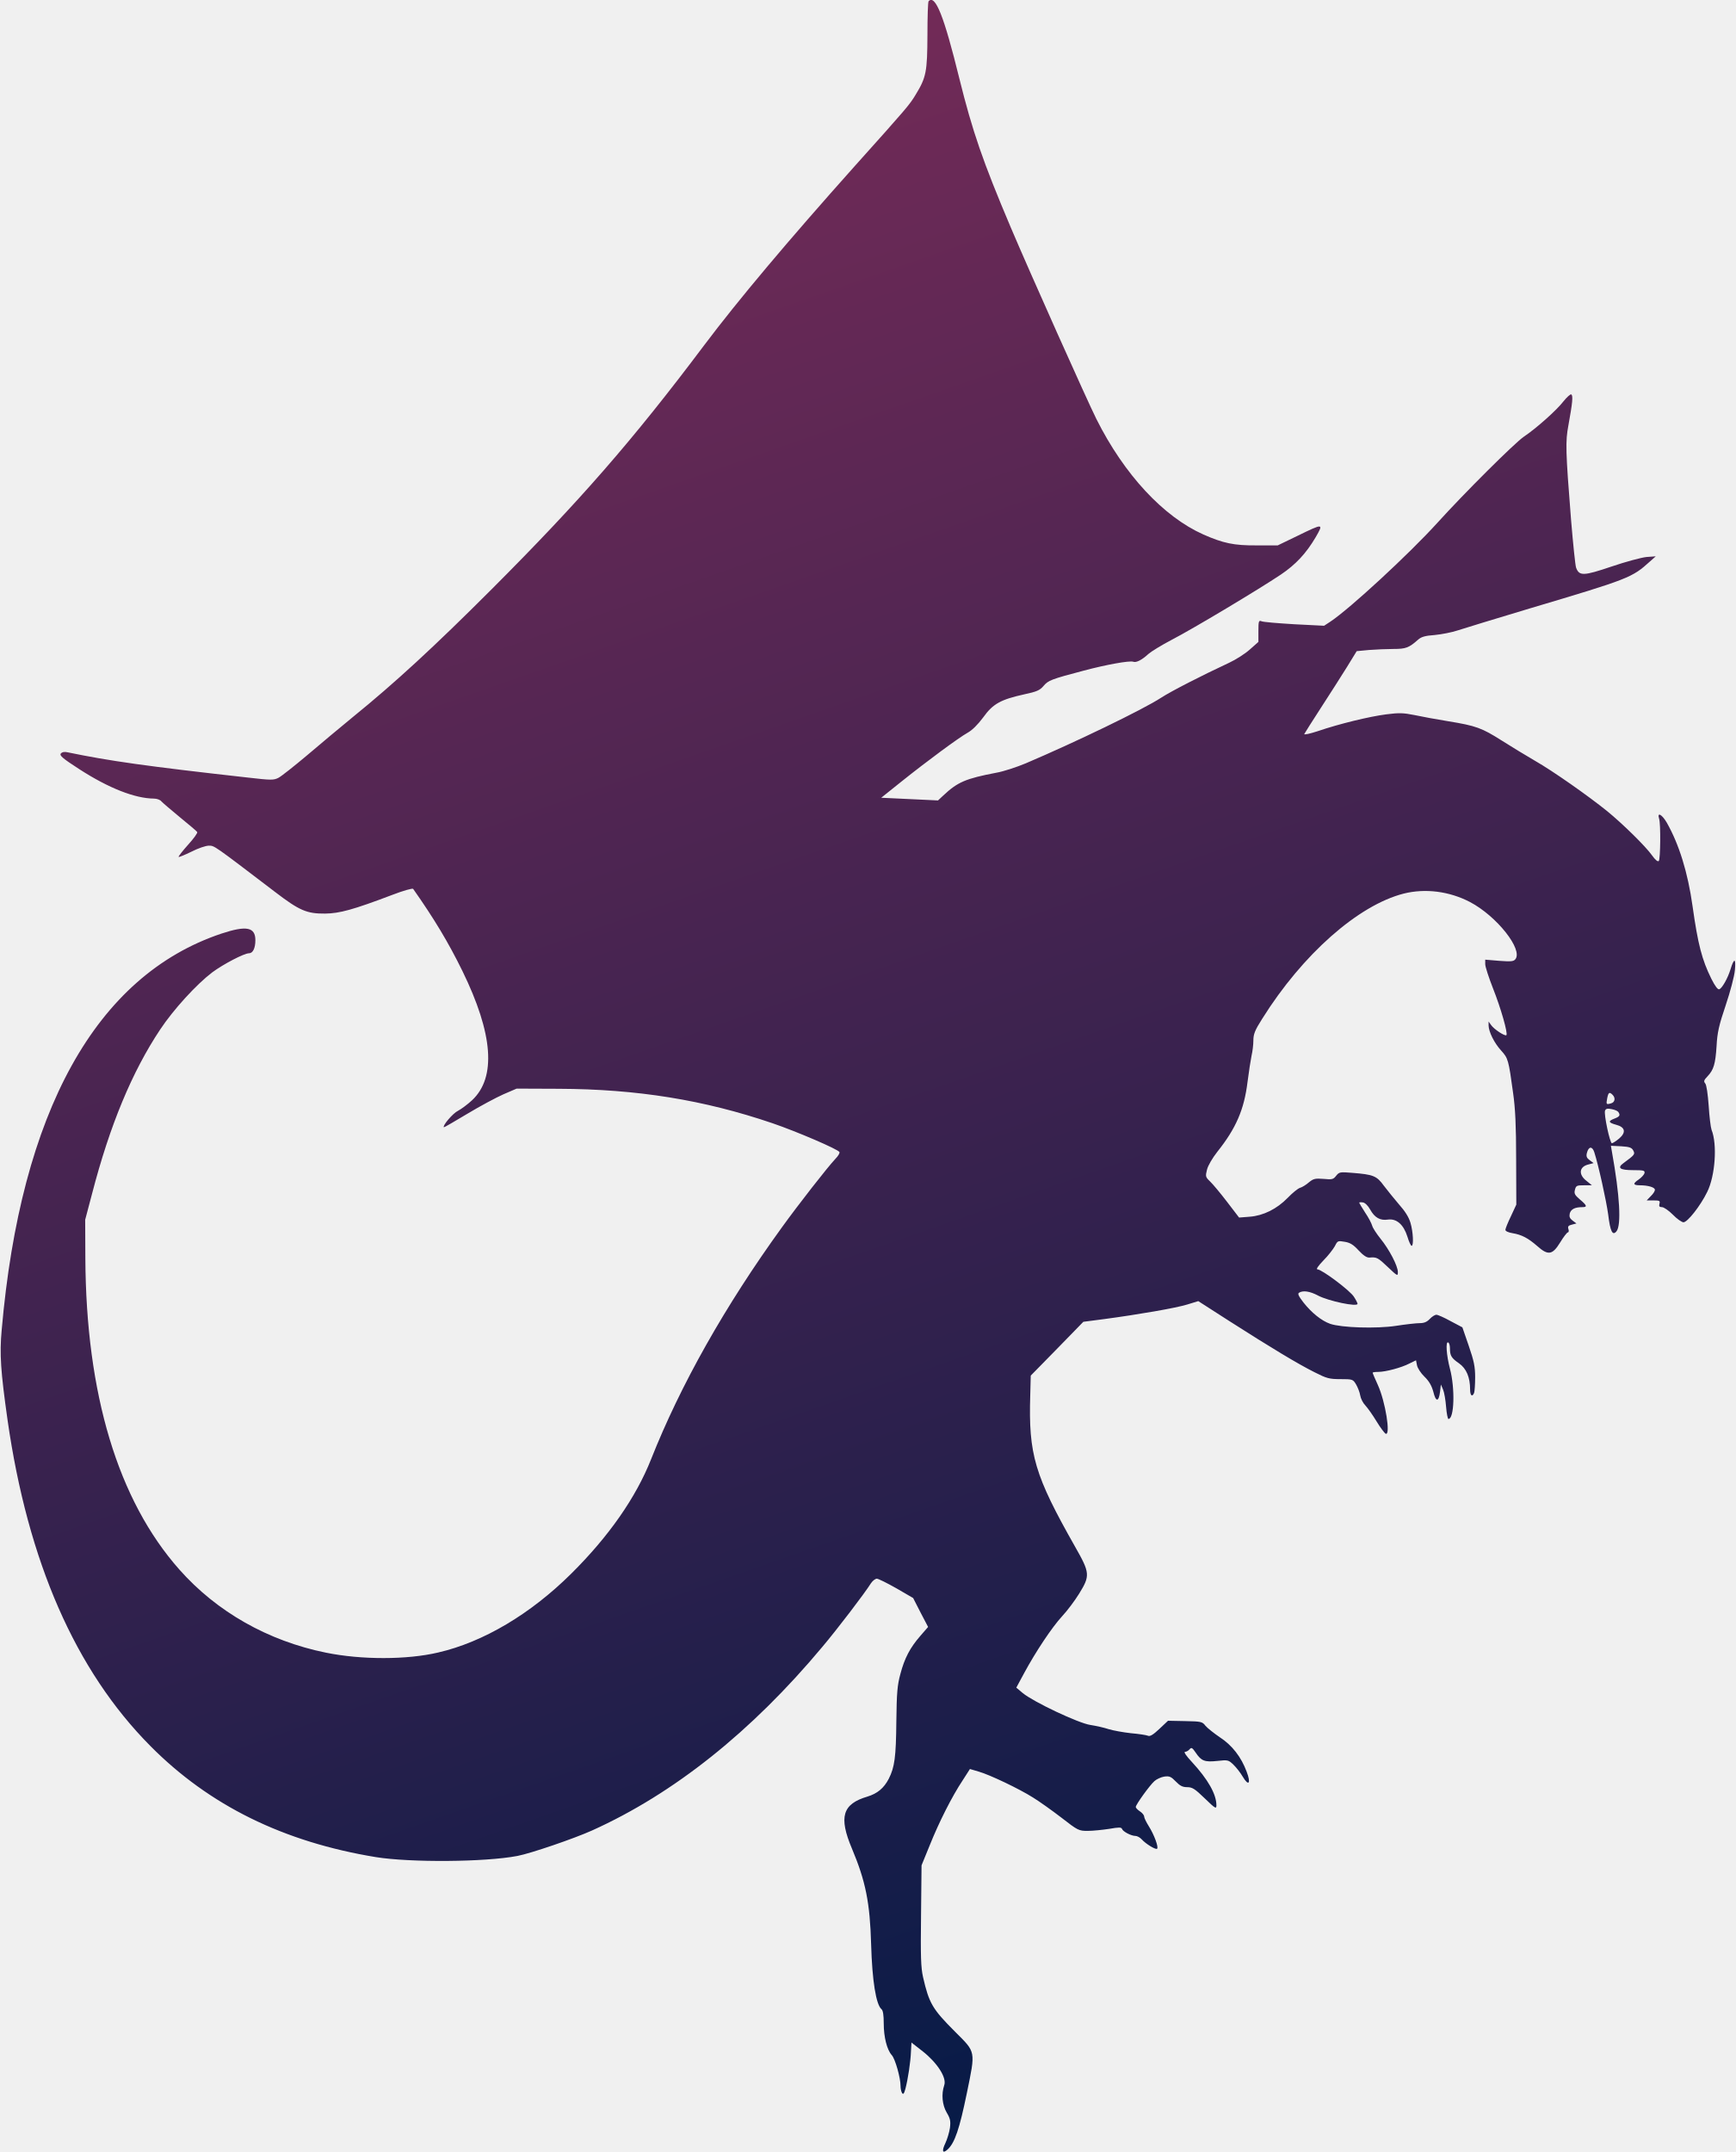
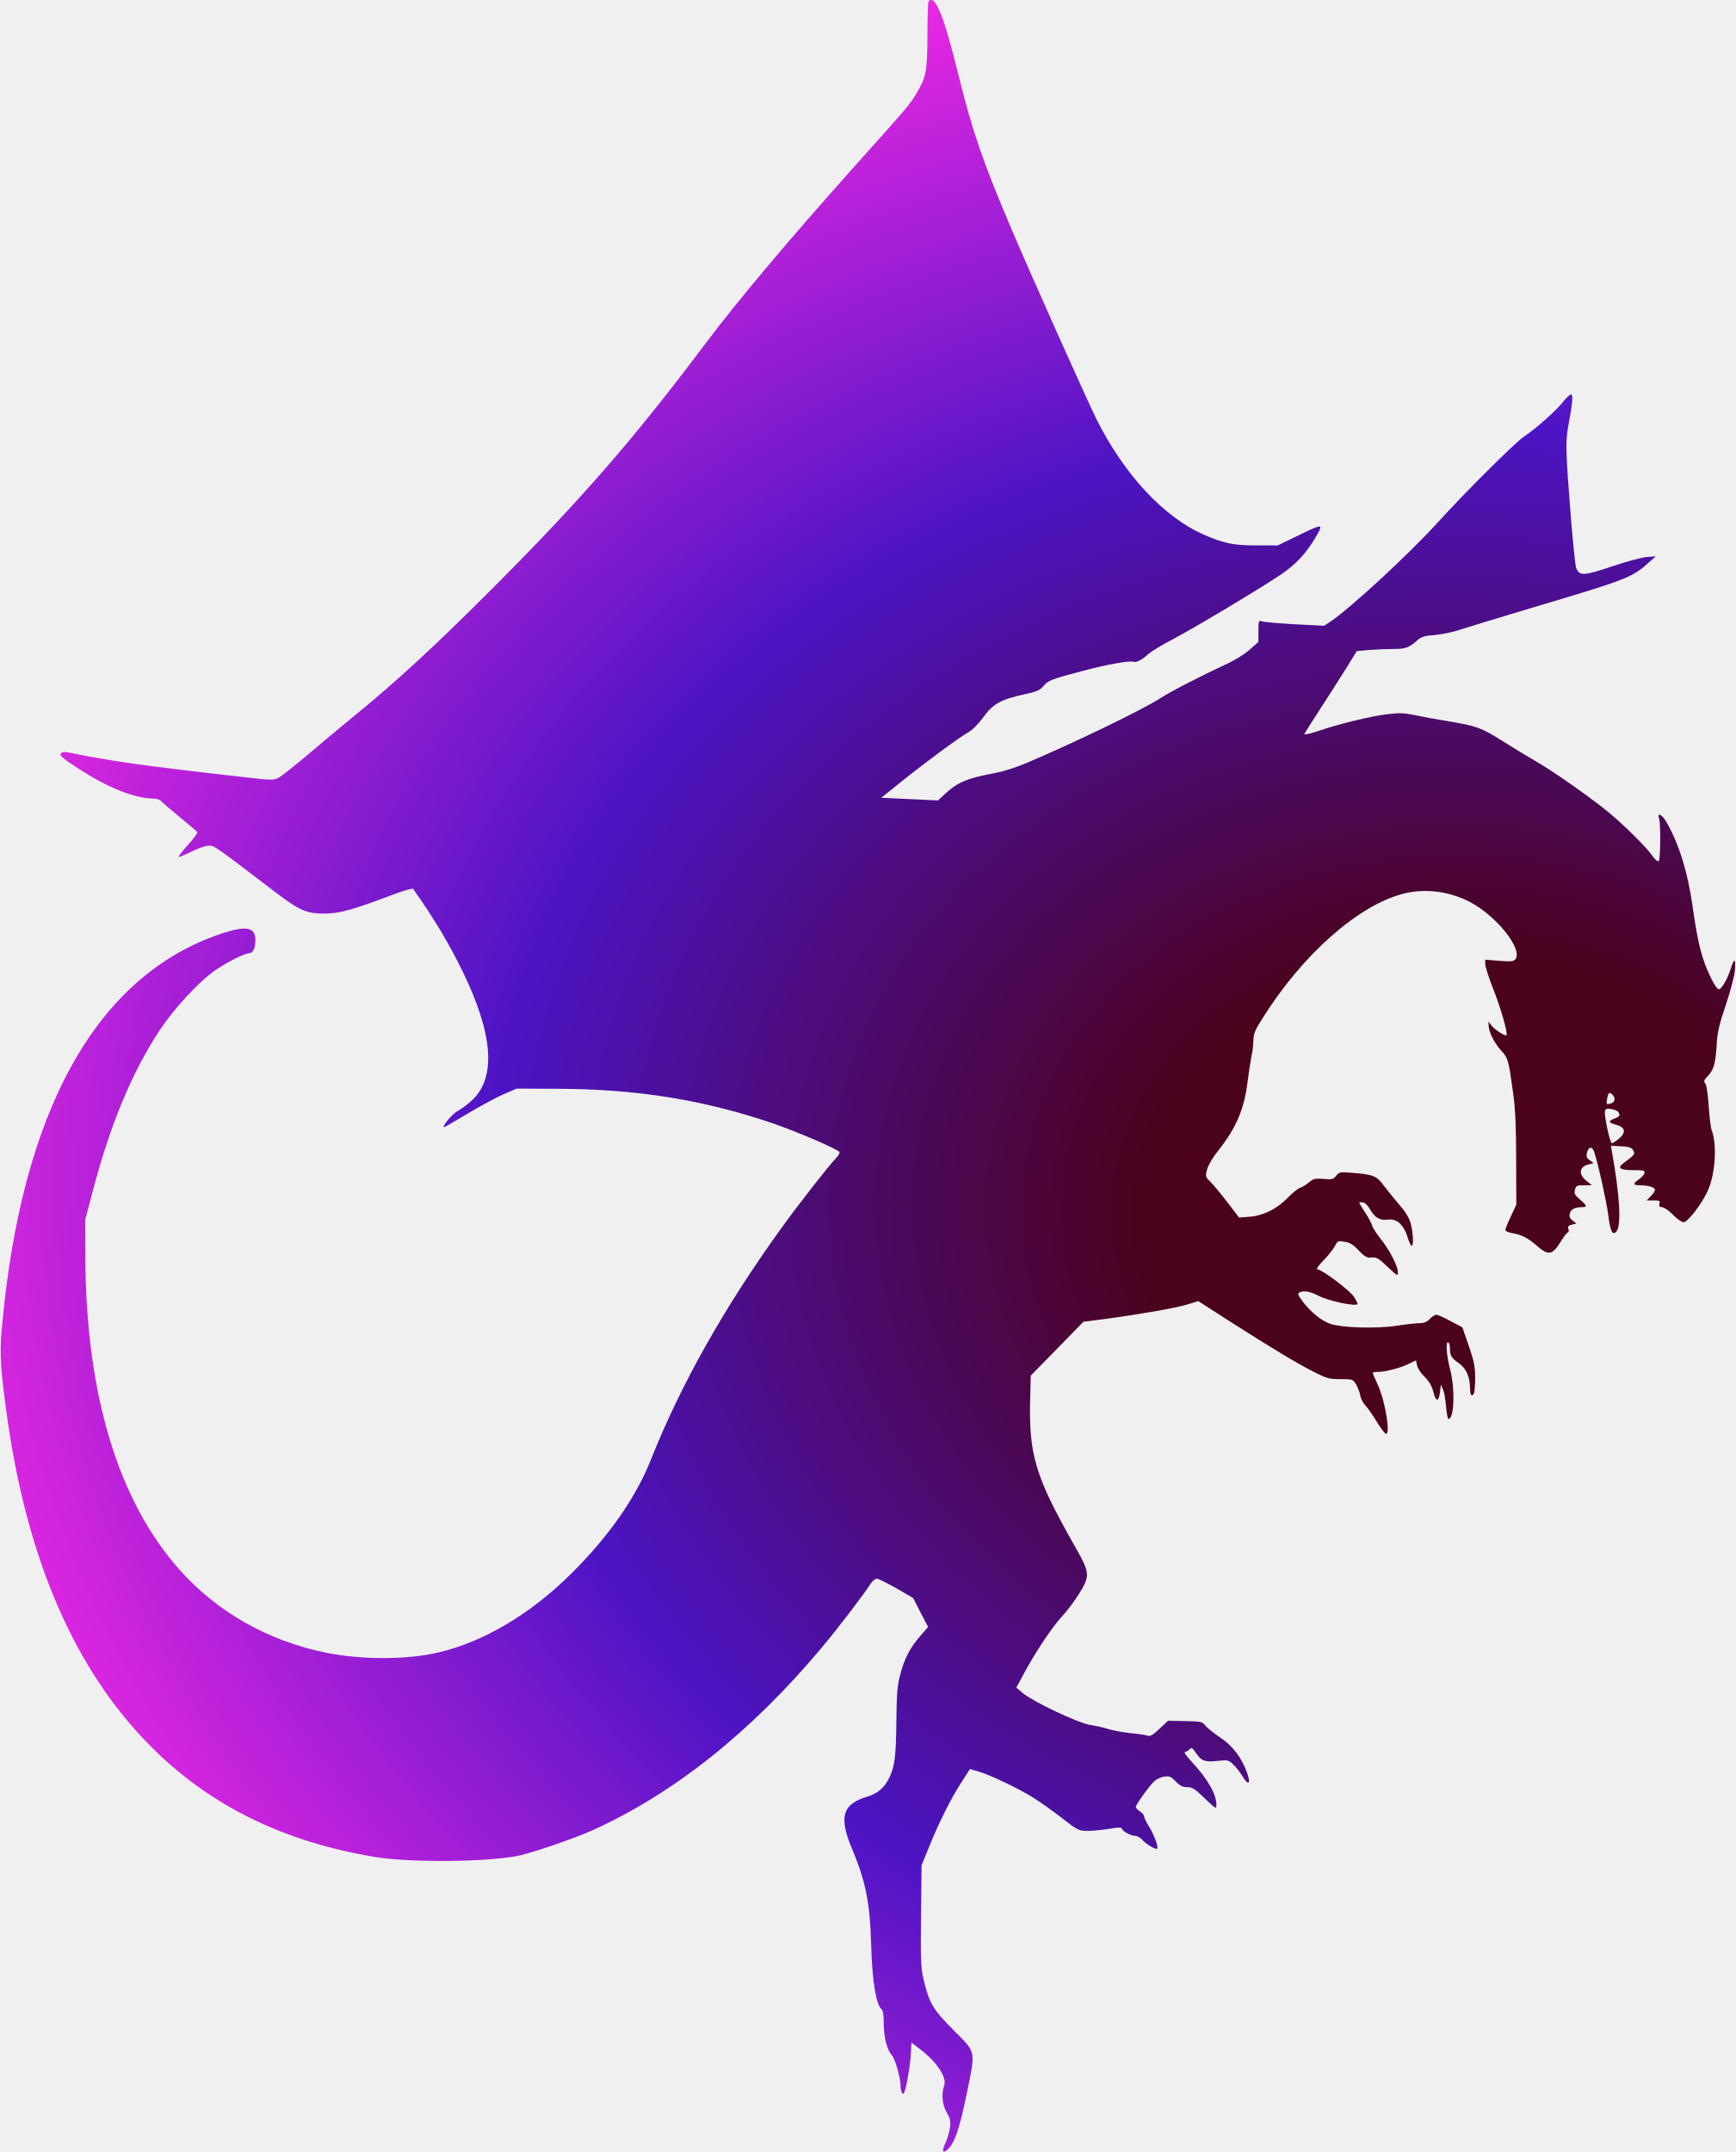
- <svg xmlns="http://www.w3.org/2000/svg" fill="none" height="424" viewBox="0 0 342 424" width="342">
-   <linearGradient id="a" gradientUnits="userSpaceOnUse" x1="225" x2="80" y1="433" y2="18">
-     <stop offset="0" stop-color="#011a46" />
-     <stop offset="1" stop-color="#772b58" />
-   </linearGradient>
-   <clipPath id="b">
-     <path d="m0 0h342v424h-342z" />
-   </clipPath>
-   <g clip-path="url(#b)">
-     <path d="m182.985.232c-.132.099-.232 3.114-.232 6.691-.033 7.221-.232 8.314-2.317 11.726-1.192 1.988-1.755 2.65-11.952 14.012-13.342 14.939-23.01 26.434-29.764 35.411-14.103 18.782-24.599 30.773-41.847 48.031-11.356 11.362-19.103 18.484-27.347 25.175-2.45 2.021-6.522 5.399-9.038 7.553-2.516 2.12-5.032 4.107-5.595 4.405-.96.497-1.424.497-6.026-.033-20.163-2.252-27.314-3.279-35.491-4.969-.662-.165-1.126-.066-1.391.232-.298.398.364.961 3.642 3.081 5.794 3.743 10.959 5.764 14.7 5.797.563 0 1.258.232 1.49.563.265.298 1.92 1.689 3.675 3.147 1.755 1.424 3.278 2.716 3.377 2.882.099.165-.695 1.292-1.821 2.517-1.093 1.226-1.92 2.286-1.854 2.385.099.066 1.225-.397 2.516-1.027 1.291-.662 2.814-1.192 3.443-1.192 1.126 0 .861-.166 13.078 9.142 4.767 3.644 6.224 4.273 9.833 4.24 2.847-.033 5.529-.762 13.21-3.677 2.152-.828 4.006-1.358 4.138-1.192 4.171 5.929 6.953 10.567 9.7 16.165 6.059 12.389 6.721 20.968 1.92 25.473-.894.828-2.152 1.756-2.781 2.087-.993.464-3.112 2.948-2.781 3.246.066.033 2.119-1.159 4.602-2.65 2.483-1.49 5.694-3.213 7.118-3.842l2.615-1.127 8.277.034c15.495.066 28.605 2.186 42.146 6.79 4.834 1.656 12.846 5.101 13.177 5.665.132.165-.232.795-.795 1.358-1.556 1.656-7.25 8.943-10.528 13.482-11.223 15.502-19.997 31.071-25.791 45.712-2.979 7.519-8.31 15.171-15.726 22.525-8.012 7.95-17.315 13.482-26.221 15.536-6.158 1.457-15.13 1.457-22.116.033-11.422-2.319-21.52-8.05-28.903-16.397-12.084-13.648-18.375-34.549-18.507-61.348l-.033-7.552 1.357-5.134c3.509-13.515 7.88-24.016 13.409-32.33 2.615-3.942 7.151-8.911 10.296-11.296 2.152-1.59 6.257-3.743 7.217-3.743.761 0 1.258-.994 1.258-2.584 0-2.584-1.788-2.915-6.688-1.292-24.731 8.281-39.563 35.08-43.305 78.142-.43 4.671-.199 8.116 1.159 17.689 4.006 27.924 13.375 49.356 28.141 64.229 11.621 11.726 26.254 18.914 44.43 21.896 6.82 1.093 21.52.993 27.91-.232 2.616-.497 11.124-3.412 14.667-5.002 16.123-7.254 31.485-19.511 45.423-36.206 2.88-3.412 8.277-10.467 9.568-12.521.331-.497.861-.894 1.159-.894s2.019.861 3.84 1.888l3.311 1.921 1.457 2.849 1.49 2.849-1.523 1.755c-2.02 2.319-3.112 4.373-3.94 7.52-.596 2.186-.728 3.676-.795 9.374-.066 6.956-.331 8.977-1.49 11.262-.96 1.855-2.251 2.915-4.204 3.512-4.933 1.457-5.695 4.008-3.046 10.268 2.682 6.394 3.542 10.6 3.774 18.882.199 7.088.96 11.858 2.053 12.753.298.265.43 1.192.43 2.782 0 2.683.629 5.201 1.589 6.261.663.729 1.722 4.439 1.722 6.062 0 .497.132 1.126.298 1.391.232.364.397.133.662-.828.497-1.888 1.026-5.333 1.093-7.354l.099-1.755 2.251 1.755c2.881 2.286 4.735 5.201 4.205 6.658-.596 1.756-.397 3.876.497 5.4.695 1.159.794 1.656.629 3.014-.133.861-.53 2.219-.894 2.981-.762 1.59-.563 2.153.43 1.259 1.424-1.292 2.351-4.074 3.807-11.163 1.722-8.381 1.788-7.917-2.317-12.024-4.503-4.505-5.132-5.599-6.324-10.766-.43-1.921-.496-4.041-.397-12.157l.099-9.871 1.623-3.975c1.821-4.538 4.37-9.606 6.489-12.786l1.423-2.22 1.689.497c2.218.629 8.045 3.412 10.76 5.134 1.192.729 3.708 2.518 5.562 3.942 3.277 2.551 3.443 2.617 5.198 2.617 1.026 0 2.913-.199 4.237-.397 1.888-.332 2.384-.332 2.517 0 .165.53 1.821 1.391 2.648 1.391.331 0 .894.298 1.225.662.828.928 2.814 2.12 3.046 1.855.331-.298-.596-2.782-1.622-4.405-.497-.795-.927-1.656-.927-1.921s-.364-.729-.828-1.027c-.463-.298-.828-.696-.828-.862 0-.463 2.715-4.24 3.675-5.101.431-.397 1.325-.795 1.954-.894.993-.133 1.324 0 2.251.96.828.862 1.357 1.127 2.251 1.127 1.027 0 1.523.331 3.477 2.219 2.085 2.021 2.284 2.12 2.284 1.358 0-2.186-1.655-5.101-4.834-8.546-1.092-1.159-1.655-1.988-1.357-1.988.265 0 .662-.231.894-.496.364-.431.53-.365 1.225.662 1.092 1.623 1.755 1.888 4.238 1.623 2.085-.232 2.218-.199 3.178.729.563.53 1.39 1.59 1.854 2.385 1.159 1.954 1.655 1.325.761-.994-1.059-2.882-2.88-5.234-5.297-6.79-1.159-.795-2.417-1.789-2.814-2.253-.629-.828-.861-.861-4.006-.927l-3.377-.067-1.688 1.59c-1.258 1.193-1.888 1.557-2.285 1.358-.298-.132-1.821-.364-3.344-.496-1.523-.166-3.509-.53-4.37-.795-.894-.299-2.516-.663-3.609-.829-2.317-.331-11.223-4.538-13.342-6.293l-1.258-1.06 1.556-2.882c2.251-4.174 5.463-9.01 7.482-11.196.994-1.06 2.483-3.048 3.344-4.439 2.185-3.545 2.152-4.075-.794-9.242-7.979-14.078-9.204-18.152-8.84-29.879l.099-3.842 5.198-5.3 5.165-5.3 4.072-.53c6.92-.928 14.17-2.186 16.421-2.882l2.152-.663 6.192 3.975c8.243 5.267 13.474 8.414 16.719 10.037 2.417 1.226 2.913 1.358 5.131 1.358 2.351 0 2.45.034 3.046 1.027.331.563.729 1.557.828 2.187.099.629.563 1.523 1.026 1.987.431.464 1.424 1.855 2.185 3.114.762 1.259 1.59 2.352 1.821 2.451.994.331-.066-6.327-1.556-9.606-.563-1.226-1.026-2.319-1.026-2.418 0-.1.497-.166 1.092-.166 1.457 0 4.569-.828 6.158-1.656l1.292-.63.198.994c.1.53.762 1.557 1.457 2.22.927.894 1.424 1.788 1.755 2.981.496 2.054 1.059 2.054 1.324.033l.166-1.458.43.994c.232.53.497 2.087.596 3.379.099 1.325.331 2.418.463 2.418 1.159 0 1.325-6.062.298-9.904-.695-2.65-.894-5.499-.331-5.168.199.1.331.63.331 1.16 0 1.457.298 1.921 1.788 2.948 1.457 1.027 2.185 2.749 2.185 5.167 0 1.193.431 1.557.795.63.099-.299.198-1.657.198-3.048 0-2.087-.231-3.213-1.258-6.194l-1.258-3.644-2.317-1.226c-1.258-.695-2.516-1.258-2.814-1.258-.265 0-.861.364-1.292.828-.562.596-1.125.828-1.986.828-.662 0-2.748.232-4.668.53-3.907.596-10.793.364-12.978-.398-1.689-.596-3.642-2.153-5.264-4.207-.96-1.258-1.192-1.722-.861-1.921.794-.497 2.119-.298 3.741.563 2.086 1.093 7.78 2.286 7.78 1.623 0-.132-.298-.761-.695-1.358-.728-1.225-6.357-5.432-7.217-5.432-.298 0 .132-.663 1.191-1.756.927-.927 1.921-2.219 2.252-2.815.53-1.06.596-1.094 1.92-.862 1.059.166 1.722.563 2.748 1.69.96 1.027 1.622 1.457 2.152 1.424 1.424-.132 1.655 0 3.642 1.888 1.887 1.789 1.953 1.822 1.953.961 0-1.193-1.688-4.439-3.41-6.559-.795-.994-1.556-2.153-1.655-2.584-.133-.463-.729-1.623-1.391-2.583-.629-.994-1.159-1.855-1.159-1.955 0-.066.331-.099.729-.033.43.066.993.629 1.423 1.391.894 1.623 1.987 2.22 3.51 1.988 1.688-.232 3.079.96 3.84 3.379.298.993.662 1.788.828 1.788.43 0 .298-2.749-.232-4.538-.331-1.126-1.092-2.319-2.251-3.61-.927-1.094-2.285-2.75-2.98-3.677-1.423-1.955-2.053-2.22-6.257-2.551-2.384-.199-2.549-.166-3.145.563-.563.729-.795.795-2.483.63-1.689-.133-2.02-.034-2.914.695-.53.464-1.324.961-1.721 1.06-.431.133-1.49.994-2.417 1.955-2.152 2.219-4.834 3.544-7.516 3.743l-2.085.165-2.384-3.113c-1.291-1.69-2.814-3.512-3.344-4.009-.894-.861-.927-.993-.596-2.318.199-.828 1.093-2.319 2.053-3.545 3.675-4.604 5.264-8.314 5.926-13.68.265-2.054.629-4.406.794-5.201.199-.828.365-2.186.365-3.014 0-1.259.298-2.021 1.754-4.307 7.946-12.686 18.905-22.359 27.877-24.645 4.238-1.06 8.972-.463 13.044 1.657 5.297 2.782 10.528 9.407 8.939 11.295-.364.431-.894.464-3.178.298l-2.748-.231v.894c0 .497.695 2.617 1.523 4.737 1.556 3.909 2.98 8.91 2.648 9.242-.264.265-2.449-1.16-3.012-1.988l-.497-.695v.795c.033 1.225 1.093 3.411 2.483 4.935 1.358 1.491 1.457 1.789 2.351 8.381.43 2.981.596 6.459.596 13.018l.033 8.944-1.06 2.285c-.596 1.226-1.092 2.452-1.092 2.683 0 .265.596.53 1.423.663 1.788.298 3.046.961 4.834 2.517 2.152 1.922 3.013 1.789 4.536-.695.662-1.093 1.357-1.988 1.523-1.988.165 0 .232-.298.099-.662-.165-.497 0-.696.695-.861l.894-.232-.761-.563c-.563-.431-.695-.762-.563-1.392.232-.861 1.026-1.258 2.483-1.258 1.026 0 .927-.332-.497-1.524-.993-.861-1.158-1.16-.96-1.888.199-.828.364-.895 1.788-.895h1.556l-1.059-.861c-1.656-1.259-1.457-2.816.397-3.246l.993-.265-.761-.563c-.596-.431-.729-.762-.563-1.425.331-1.325 1.059-1.391 1.457-.165.827 2.55 2.383 9.606 2.748 12.322.397 3.313.86 4.207 1.622 3.28.993-1.193.662-7.056-.894-15.702l-.199-1.159 2.02.099c1.655.1 2.086.265 2.384.828.397.729.298.862-1.921 2.485-1.324.96-.695 1.391 1.921 1.391 2.019 0 2.317.066 2.218.563-.066.331-.596.895-1.159 1.292-1.192.795-1.093 1.126.232 1.126 1.622 0 2.979.398 2.979.895 0 .265-.364.828-.827 1.258l-.795.829h1.358c1.158 0 1.324.066 1.158.662-.132.497 0 .663.497.663.364 0 1.324.662 2.152 1.49.795.828 1.755 1.491 2.086 1.491.794 0 3.344-3.246 4.668-5.963 1.589-3.18 2.019-9.407.861-12.256-.166-.464-.431-2.584-.563-4.737-.166-2.319-.431-4.074-.662-4.372-.364-.431-.298-.663.43-1.425 1.225-1.292 1.556-2.418 1.788-5.995.132-2.584.463-4.075 1.788-7.983.894-2.65 1.721-5.764 1.821-6.957.231-2.385-.166-2.451-.861-.165-.53 1.755-1.656 3.743-2.218 3.942-.265.132-.828-.597-1.556-2.054-1.854-3.743-2.649-6.791-3.708-14.31-.927-6.625-2.649-12.19-5.099-16.496-.96-1.624-1.92-2.12-1.49-.729.331.994.265 7.983-.066 8.314-.199.199-.695-.199-1.324-1.093-1.258-1.789-5.827-6.261-8.873-8.745-3.741-3.014-10.661-7.884-14.203-9.904-1.821-1.06-4.768-2.849-6.589-4.009-3.873-2.451-4.999-2.881-10.495-3.776-2.284-.364-5.297-.927-6.687-1.225-2.152-.431-3.013-.464-5.562-.133-3.311.431-9.204 1.855-13.475 3.313-1.523.496-2.715.761-2.649.563.1-.199 1.556-2.518 3.278-5.168 1.721-2.65 4.006-6.227 5.098-7.983l1.954-3.18 2.45-.232c1.357-.099 3.509-.199 4.8-.199 2.417 0 3.046-.231 4.834-1.821.629-.564 1.39-.795 3.311-.928 1.357-.132 3.377-.53 4.469-.894 1.093-.365 7.516-2.319 14.236-4.34 19.6-5.83 20.163-6.062 23.672-9.242l1.159-1.026-1.821.132c-.993.099-4.105.928-6.919 1.888-5.496 1.855-6.324 1.888-6.953.232-.165-.431-.596-4.637-.993-9.374-1.093-13.714-1.126-15.503-.53-18.683.795-4.372.96-5.863.563-6.095-.166-.099-.861.53-1.556 1.391-1.258 1.656-5.33 5.3-7.813 6.956-1.821 1.259-11.654 11.031-17.018 16.96-5.529 6.095-17.216 16.893-21.056 19.444l-1.258.828-5.893-.298c-3.245-.199-6.158-.431-6.456-.596-.53-.199-.596 0-.596 1.921v2.153l-1.722 1.524c-.927.828-2.748 1.987-4.039 2.584-5.463 2.55-11.422 5.598-13.408 6.89-3.609 2.352-16.852 8.745-26.652 12.918-1.821.762-4.436 1.624-5.794 1.855-6.091 1.16-7.681 1.856-10.495 4.506l-1.026.96-5.595-.265-5.595-.265 3.973-3.18c5.264-4.207 11.256-8.612 13.011-9.606.927-.497 2.052-1.623 3.112-3.048 1.92-2.683 3.443-3.511 8.078-4.538 2.483-.53 3.079-.795 3.807-1.656.927-1.093 1.49-1.325 7.913-3.014 4.337-1.16 9.072-2.021 9.767-1.756.563.232 1.688-.331 2.98-1.524.562-.497 2.615-1.755 4.635-2.815 4.171-2.154 17.149-9.938 21.453-12.82 2.947-1.987 4.999-4.174 6.887-7.387 1.589-2.749 1.522-2.749-3.576-.265l-3.907 1.888h-4.138c-4.503.034-6.622-.43-10.528-2.153-7.88-3.511-15.594-11.825-21.057-22.723-1.854-3.71-13.143-28.951-16.851-37.696-5.562-13.117-7.582-19.014-10.164-29.415-3.046-12.389-4.735-16.596-6.059-15.238zm134.78 215.478c.629.629.464 1.491-.331 1.689-.927.265-.96.199-.728-1.026.232-1.16.43-1.292 1.059-.663zm1.126 3.379c.43.629.298.894-.728 1.292-1.325.497-1.258.795.298 1.225 1.787.464 2.019 1.491.596 2.717-.596.496-1.225.894-1.424.927-.397 0-1.622-5.731-1.357-6.426.165-.398.496-.464 1.291-.298.596.099 1.192.364 1.324.563z" fill="url(#a)" />
+ <svg xmlns="http://www.w3.org/2000/svg" width="342" height="424" viewBox="0 0 342 424" fill="none">
+   <g clip-path="url(#clip0_14_4105)">
+     <path d="M182.985 0.232C182.853 0.331 182.753 3.346 182.753 6.923C182.72 14.144 182.521 15.238 180.436 18.649C179.244 20.637 178.681 21.299 168.484 32.661C155.142 47.601 145.474 59.095 138.72 68.072C124.617 86.854 114.121 98.845 96.873 116.103C85.517 127.465 77.769 134.587 69.526 141.278C67.076 143.299 63.004 146.677 60.487 148.831C57.971 150.951 55.455 152.938 54.892 153.236C53.932 153.733 53.469 153.733 48.867 153.203C28.704 150.951 21.553 149.924 13.376 148.234C12.713 148.069 12.25 148.168 11.985 148.466C11.687 148.864 12.349 149.427 15.627 151.547C21.421 155.29 26.585 157.311 30.326 157.344C30.889 157.344 31.585 157.576 31.816 157.907C32.081 158.205 33.737 159.596 35.491 161.054C37.246 162.478 38.769 163.77 38.868 163.936C38.968 164.101 38.173 165.228 37.047 166.453C35.955 167.679 35.127 168.739 35.193 168.838C35.293 168.904 36.418 168.441 37.709 167.811C39.001 167.149 40.524 166.619 41.153 166.619C42.278 166.619 42.013 166.453 54.23 175.761C58.998 179.405 60.454 180.034 64.063 180.001C66.91 179.968 69.592 179.239 77.273 176.324C79.425 175.496 81.279 174.966 81.411 175.132C85.583 181.061 88.364 185.699 91.112 191.297C97.17 203.686 97.833 212.265 93.032 216.77C92.138 217.598 90.88 218.526 90.251 218.857C89.258 219.321 87.139 221.805 87.47 222.103C87.536 222.136 89.589 220.944 92.072 219.453C94.555 217.963 97.766 216.24 99.19 215.611L101.805 214.484L110.082 214.518C125.577 214.584 138.687 216.704 152.228 221.308C157.062 222.964 165.074 226.409 165.405 226.973C165.537 227.138 165.173 227.768 164.61 228.331C163.054 229.987 157.36 237.274 154.082 241.813C142.859 257.315 134.085 272.884 128.291 287.525C125.312 295.044 119.981 302.696 112.565 310.05C104.553 318 95.25 323.532 86.344 325.586C80.186 327.043 71.214 327.043 64.228 325.619C52.806 323.3 42.709 317.569 35.326 309.222C23.241 295.574 16.951 274.673 16.819 247.874L16.785 240.322L18.143 235.188C21.652 221.673 26.023 211.172 31.552 202.858C34.167 198.916 38.703 193.947 41.848 191.562C44 189.972 48.105 187.819 49.065 187.819C49.827 187.819 50.323 186.825 50.323 185.235C50.323 182.651 48.536 182.32 43.636 183.943C18.904 192.224 4.072 219.023 0.331 262.085C-0.099 266.756 0.132 270.201 1.49 279.774C5.496 307.698 14.865 329.13 29.631 344.003C41.252 355.729 55.885 362.917 74.061 365.899C80.882 366.992 95.581 366.892 101.971 365.667C104.587 365.17 113.095 362.255 116.638 360.665C132.761 353.411 148.123 341.154 162.061 324.459C164.941 321.047 170.338 313.992 171.629 311.938C171.96 311.441 172.49 311.044 172.788 311.044C173.086 311.044 174.807 311.905 176.628 312.932L179.939 314.853L181.396 317.702L182.886 320.551L181.363 322.306C179.343 324.625 178.251 326.679 177.423 329.826C176.827 332.012 176.695 333.502 176.628 339.2C176.562 346.156 176.297 348.177 175.138 350.462C174.178 352.317 172.887 353.377 170.934 353.974C166.001 355.431 165.239 357.982 167.888 364.242C170.57 370.636 171.43 374.842 171.662 383.124C171.861 390.212 172.622 394.982 173.715 395.877C174.013 396.142 174.145 397.069 174.145 398.659C174.145 401.342 174.774 403.86 175.734 404.92C176.397 405.649 177.456 409.359 177.456 410.982C177.456 411.479 177.588 412.108 177.754 412.373C177.986 412.737 178.151 412.506 178.416 411.545C178.913 409.657 179.442 406.212 179.509 404.191L179.608 402.436L181.859 404.191C184.74 406.477 186.594 409.392 186.064 410.849C185.468 412.605 185.667 414.725 186.561 416.249C187.256 417.408 187.355 417.905 187.19 419.263C187.057 420.124 186.66 421.482 186.296 422.244C185.534 423.834 185.733 424.397 186.726 423.503C188.15 422.211 189.077 419.429 190.533 412.34C192.255 403.959 192.321 404.423 188.216 400.316C183.713 395.811 183.084 394.717 181.892 389.55C181.462 387.629 181.396 385.509 181.495 377.393L181.594 367.522L183.217 363.547C185.038 359.009 187.587 353.941 189.706 350.761L191.129 348.541L192.818 349.038C195.036 349.667 200.863 352.45 203.578 354.172C204.77 354.901 207.286 356.69 209.14 358.114C212.417 360.665 212.583 360.731 214.338 360.731C215.364 360.731 217.251 360.532 218.575 360.334C220.463 360.002 220.959 360.002 221.092 360.334C221.257 360.864 222.913 361.725 223.74 361.725C224.071 361.725 224.634 362.023 224.965 362.387C225.793 363.315 227.779 364.507 228.011 364.242C228.342 363.944 227.415 361.46 226.389 359.837C225.892 359.042 225.462 358.181 225.462 357.916C225.462 357.651 225.098 357.187 224.634 356.889C224.171 356.591 223.806 356.193 223.806 356.027C223.806 355.564 226.521 351.787 227.481 350.926C227.912 350.529 228.806 350.131 229.435 350.032C230.428 349.899 230.759 350.032 231.686 350.992C232.514 351.854 233.043 352.119 233.937 352.119C234.964 352.119 235.46 352.45 237.414 354.338C239.499 356.359 239.698 356.458 239.698 355.696C239.698 353.51 238.043 350.595 234.864 347.15C233.772 345.991 233.209 345.162 233.507 345.162C233.772 345.162 234.169 344.931 234.401 344.666C234.765 344.235 234.931 344.301 235.626 345.328C236.718 346.951 237.381 347.216 239.864 346.951C241.949 346.719 242.082 346.752 243.042 347.68C243.605 348.21 244.432 349.27 244.896 350.065C246.055 352.019 246.551 351.39 245.657 349.071C244.598 346.189 242.777 343.837 240.36 342.281C239.201 341.486 237.943 340.492 237.546 340.028C236.917 339.2 236.685 339.167 233.54 339.101L230.163 339.034L228.475 340.624C227.217 341.817 226.587 342.181 226.19 341.982C225.892 341.85 224.369 341.618 222.846 341.486C221.323 341.32 219.337 340.956 218.476 340.691C217.582 340.392 215.96 340.028 214.867 339.862C212.55 339.531 203.644 335.324 201.525 333.569L200.267 332.509L201.823 329.627C204.074 325.453 207.286 320.617 209.305 318.431C210.299 317.371 211.788 315.383 212.649 313.992C214.834 310.447 214.801 309.917 211.855 304.75C203.876 290.672 202.651 286.598 203.015 274.871L203.114 271.029L208.312 265.729L213.477 260.429L217.549 259.899C224.469 258.971 231.719 257.713 233.97 257.017L236.122 256.354L242.314 260.329C250.557 265.596 255.788 268.743 259.033 270.366C261.45 271.592 261.946 271.724 264.164 271.724C266.515 271.724 266.614 271.758 267.21 272.751C267.541 273.314 267.939 274.308 268.038 274.938C268.137 275.567 268.601 276.461 269.064 276.925C269.495 277.389 270.488 278.78 271.249 280.039C272.011 281.298 272.839 282.391 273.07 282.49C274.064 282.821 273.004 276.163 271.514 272.884C270.951 271.658 270.488 270.565 270.488 270.466C270.488 270.366 270.985 270.3 271.58 270.3C273.037 270.3 276.149 269.472 277.738 268.644L279.03 268.014L279.228 269.008C279.328 269.538 279.99 270.565 280.685 271.228C281.612 272.122 282.109 273.016 282.44 274.209C282.936 276.263 283.499 276.263 283.764 274.242L283.93 272.784L284.36 273.778C284.592 274.308 284.857 275.865 284.956 277.157C285.055 278.482 285.287 279.575 285.419 279.575C286.578 279.575 286.744 273.513 285.717 269.671C285.022 267.021 284.823 264.172 285.386 264.503C285.585 264.603 285.717 265.133 285.717 265.663C285.717 267.12 286.015 267.584 287.505 268.611C288.962 269.638 289.69 271.36 289.69 273.778C289.69 274.971 290.121 275.335 290.485 274.408C290.584 274.109 290.683 272.751 290.683 271.36C290.683 269.273 290.452 268.147 289.425 265.166L288.167 261.522L285.85 260.296C284.592 259.601 283.334 259.038 283.036 259.038C282.771 259.038 282.175 259.402 281.744 259.866C281.182 260.462 280.619 260.694 279.758 260.694C279.096 260.694 277.01 260.926 275.09 261.224C271.183 261.82 264.297 261.588 262.112 260.826C260.423 260.23 258.47 258.673 256.848 256.619C255.888 255.361 255.656 254.897 255.987 254.698C256.781 254.201 258.106 254.4 259.728 255.261C261.814 256.354 267.508 257.547 267.508 256.884C267.508 256.752 267.21 256.123 266.813 255.526C266.085 254.301 260.456 250.094 259.596 250.094C259.298 250.094 259.728 249.431 260.787 248.338C261.714 247.411 262.708 246.119 263.039 245.523C263.569 244.463 263.635 244.429 264.959 244.661C266.018 244.827 266.681 245.224 267.707 246.351C268.667 247.378 269.329 247.808 269.859 247.775C271.283 247.643 271.514 247.775 273.501 249.663C275.388 251.452 275.454 251.485 275.454 250.624C275.454 249.431 273.766 246.185 272.044 244.065C271.249 243.071 270.488 241.912 270.389 241.481C270.256 241.018 269.66 239.858 268.998 238.898C268.369 237.904 267.839 237.043 267.839 236.943C267.839 236.877 268.17 236.844 268.568 236.91C268.998 236.976 269.561 237.539 269.991 238.301C270.885 239.924 271.978 240.521 273.501 240.289C275.189 240.057 276.58 241.249 277.341 243.668C277.639 244.661 278.003 245.456 278.169 245.456C278.599 245.456 278.467 242.707 277.937 240.918C277.606 239.792 276.845 238.599 275.686 237.308C274.759 236.214 273.401 234.558 272.706 233.631C271.283 231.676 270.653 231.411 266.449 231.08C264.065 230.881 263.9 230.914 263.304 231.643C262.741 232.372 262.509 232.438 260.821 232.273C259.132 232.14 258.801 232.239 257.907 232.968C257.377 233.432 256.583 233.929 256.186 234.028C255.755 234.161 254.696 235.022 253.769 235.983C251.617 238.202 248.935 239.527 246.253 239.726L244.168 239.891L241.784 236.778C240.493 235.088 238.97 233.266 238.44 232.769C237.546 231.908 237.513 231.776 237.844 230.451C238.043 229.623 238.937 228.132 239.897 226.906C243.572 222.302 245.161 218.592 245.823 213.226C246.088 211.172 246.452 208.82 246.617 208.025C246.816 207.197 246.982 205.839 246.982 205.011C246.982 203.752 247.28 202.99 248.736 200.704C256.682 188.018 267.641 178.345 276.613 176.059C280.851 174.999 285.585 175.596 289.657 177.716C294.954 180.498 300.185 187.123 298.596 189.011C298.232 189.442 297.702 189.475 295.418 189.309L292.67 189.078V189.972C292.67 190.469 293.365 192.589 294.193 194.709C295.749 198.618 297.173 203.619 296.841 203.951C296.577 204.216 294.392 202.791 293.829 201.963L293.332 201.268V202.063C293.365 203.288 294.425 205.474 295.815 206.998C297.173 208.489 297.272 208.787 298.166 215.379C298.596 218.36 298.762 221.838 298.762 228.397L298.795 237.341L297.735 239.626C297.139 240.852 296.643 242.078 296.643 242.309C296.643 242.574 297.239 242.839 298.066 242.972C299.854 243.27 301.112 243.933 302.9 245.489C305.052 247.411 305.913 247.278 307.436 244.794C308.098 243.701 308.793 242.806 308.959 242.806C309.124 242.806 309.191 242.508 309.058 242.144C308.893 241.647 309.058 241.448 309.753 241.283L310.647 241.051L309.886 240.488C309.323 240.057 309.191 239.726 309.323 239.096C309.555 238.235 310.349 237.838 311.806 237.838C312.832 237.838 312.733 237.506 311.309 236.314C310.316 235.453 310.151 235.154 310.349 234.426C310.548 233.598 310.713 233.531 312.137 233.531H313.693L312.634 232.67C310.978 231.411 311.177 229.854 313.031 229.424L314.024 229.159L313.263 228.596C312.667 228.165 312.534 227.834 312.7 227.171C313.031 225.846 313.759 225.78 314.157 227.006C314.984 229.556 316.54 236.612 316.905 239.328C317.302 242.641 317.765 243.535 318.527 242.608C319.52 241.415 319.189 235.552 317.633 226.906L317.434 225.747L319.454 225.846C321.109 225.946 321.54 226.111 321.838 226.674C322.235 227.403 322.136 227.536 319.917 229.159C318.593 230.119 319.222 230.55 321.838 230.55C323.857 230.55 324.155 230.616 324.056 231.113C323.99 231.444 323.46 232.008 322.897 232.405C321.705 233.2 321.804 233.531 323.129 233.531C324.751 233.531 326.108 233.929 326.108 234.426C326.108 234.691 325.744 235.254 325.281 235.684L324.486 236.513H325.844C327.002 236.513 327.168 236.579 327.002 237.175C326.87 237.672 327.002 237.838 327.499 237.838C327.863 237.838 328.823 238.5 329.651 239.328C330.446 240.156 331.406 240.819 331.737 240.819C332.531 240.819 335.081 237.573 336.405 234.856C337.994 231.676 338.424 225.449 337.266 222.6C337.1 222.136 336.835 220.016 336.703 217.863C336.537 215.544 336.272 213.789 336.041 213.491C335.677 213.06 335.743 212.828 336.471 212.066C337.696 210.774 338.027 209.648 338.259 206.071C338.391 203.487 338.722 201.996 340.047 198.088C340.941 195.438 341.768 192.324 341.868 191.131C342.099 188.746 341.702 188.68 341.007 190.966C340.477 192.721 339.351 194.709 338.789 194.908C338.524 195.04 337.961 194.311 337.233 192.854C335.379 189.111 334.584 186.063 333.525 178.544C332.598 171.919 330.876 166.354 328.426 162.048C327.466 160.424 326.506 159.928 326.936 161.319C327.267 162.313 327.201 169.302 326.87 169.633C326.671 169.832 326.175 169.434 325.546 168.54C324.288 166.751 319.719 162.279 316.673 159.795C312.932 156.781 306.012 151.911 302.47 149.891C300.649 148.831 297.702 147.042 295.881 145.882C292.008 143.431 290.882 143.001 285.386 142.106C283.102 141.742 280.089 141.179 278.699 140.881C276.547 140.45 275.686 140.417 273.137 140.748C269.826 141.179 263.933 142.603 259.662 144.061C258.139 144.557 256.947 144.822 257.013 144.624C257.113 144.425 258.569 142.106 260.291 139.456C262.012 136.806 264.297 133.229 265.389 131.473L267.343 128.293L269.793 128.061C271.15 127.962 273.302 127.862 274.593 127.862C277.01 127.862 277.639 127.631 279.427 126.041C280.056 125.477 280.817 125.246 282.738 125.113C284.095 124.981 286.115 124.583 287.207 124.219C288.3 123.854 294.723 121.9 301.443 119.879C321.043 114.049 321.606 113.817 325.115 110.637L326.274 109.611L324.453 109.743C323.46 109.842 320.348 110.671 317.534 111.631C312.038 113.486 311.21 113.519 310.581 111.863C310.416 111.432 309.985 107.226 309.588 102.489C308.495 88.775 308.462 86.986 309.058 83.806C309.853 79.434 310.018 77.943 309.621 77.711C309.455 77.612 308.76 78.241 308.065 79.103C306.807 80.759 302.735 84.403 300.252 86.059C298.431 87.317 288.598 97.089 283.234 103.019C277.705 109.114 266.018 119.912 262.178 122.463L260.92 123.291L255.027 122.993C251.782 122.794 248.869 122.562 248.571 122.397C248.041 122.198 247.975 122.397 247.975 124.318V126.471L246.253 127.995C245.326 128.823 243.505 129.982 242.214 130.579C236.751 133.129 230.792 136.177 228.806 137.469C225.197 139.821 211.954 146.214 202.154 150.387C200.333 151.149 197.718 152.011 196.36 152.242C190.269 153.402 188.679 154.098 185.865 156.748L184.839 157.708L179.244 157.443L173.649 157.178L177.622 153.998C182.886 149.791 188.878 145.386 190.633 144.392C191.56 143.895 192.685 142.769 193.745 141.344C195.665 138.661 197.188 137.833 201.823 136.806C204.306 136.276 204.902 136.011 205.63 135.15C206.557 134.057 207.12 133.825 213.543 132.136C217.88 130.976 222.615 130.115 223.31 130.38C223.873 130.612 224.998 130.049 226.29 128.856C226.852 128.359 228.905 127.101 230.925 126.041C235.096 123.887 248.074 116.103 252.378 113.221C255.325 111.234 257.377 109.047 259.265 105.834C260.854 103.085 260.787 103.085 255.689 105.569L251.782 107.457H247.644C243.141 107.491 241.022 107.027 237.116 105.304C229.236 101.793 221.522 93.479 216.059 82.581C214.205 78.871 202.916 53.629 199.208 44.884C193.646 31.767 191.626 25.871 189.044 15.469C185.998 3.081 184.309 -1.126 182.985 0.232ZM317.765 215.71C318.394 216.339 318.229 217.201 317.434 217.399C316.507 217.664 316.474 217.598 316.706 216.373C316.938 215.213 317.136 215.081 317.765 215.71ZM318.891 219.089C319.321 219.718 319.189 219.983 318.163 220.381C316.838 220.878 316.905 221.176 318.461 221.606C320.248 222.07 320.48 223.097 319.057 224.323C318.461 224.819 317.832 225.217 317.633 225.25C317.236 225.25 316.011 219.519 316.276 218.824C316.441 218.426 316.772 218.36 317.567 218.526C318.163 218.625 318.759 218.89 318.891 219.089Z" fill="url(#paint0_radial_14_4105)" />
  </g>
+   <defs>
+     <radialGradient id="paint0_radial_14_4105" cx="0" cy="0" r="1" gradientUnits="userSpaceOnUse" gradientTransform="translate(291 241.5) rotate(-174.526) scale(324.982 262.014)">
+       <stop offset="0.2" stop-color="#4B021C" />
+       <stop offset="0.596" stop-color="#4C14C4" />
+       <stop offset="1" stop-color="#FC2AE7" />
+     </radialGradient>
+     <clipPath id="clip0_14_4105">
+       <rect width="342" height="424" fill="white" />
+     </clipPath>
+   </defs>
</svg>
